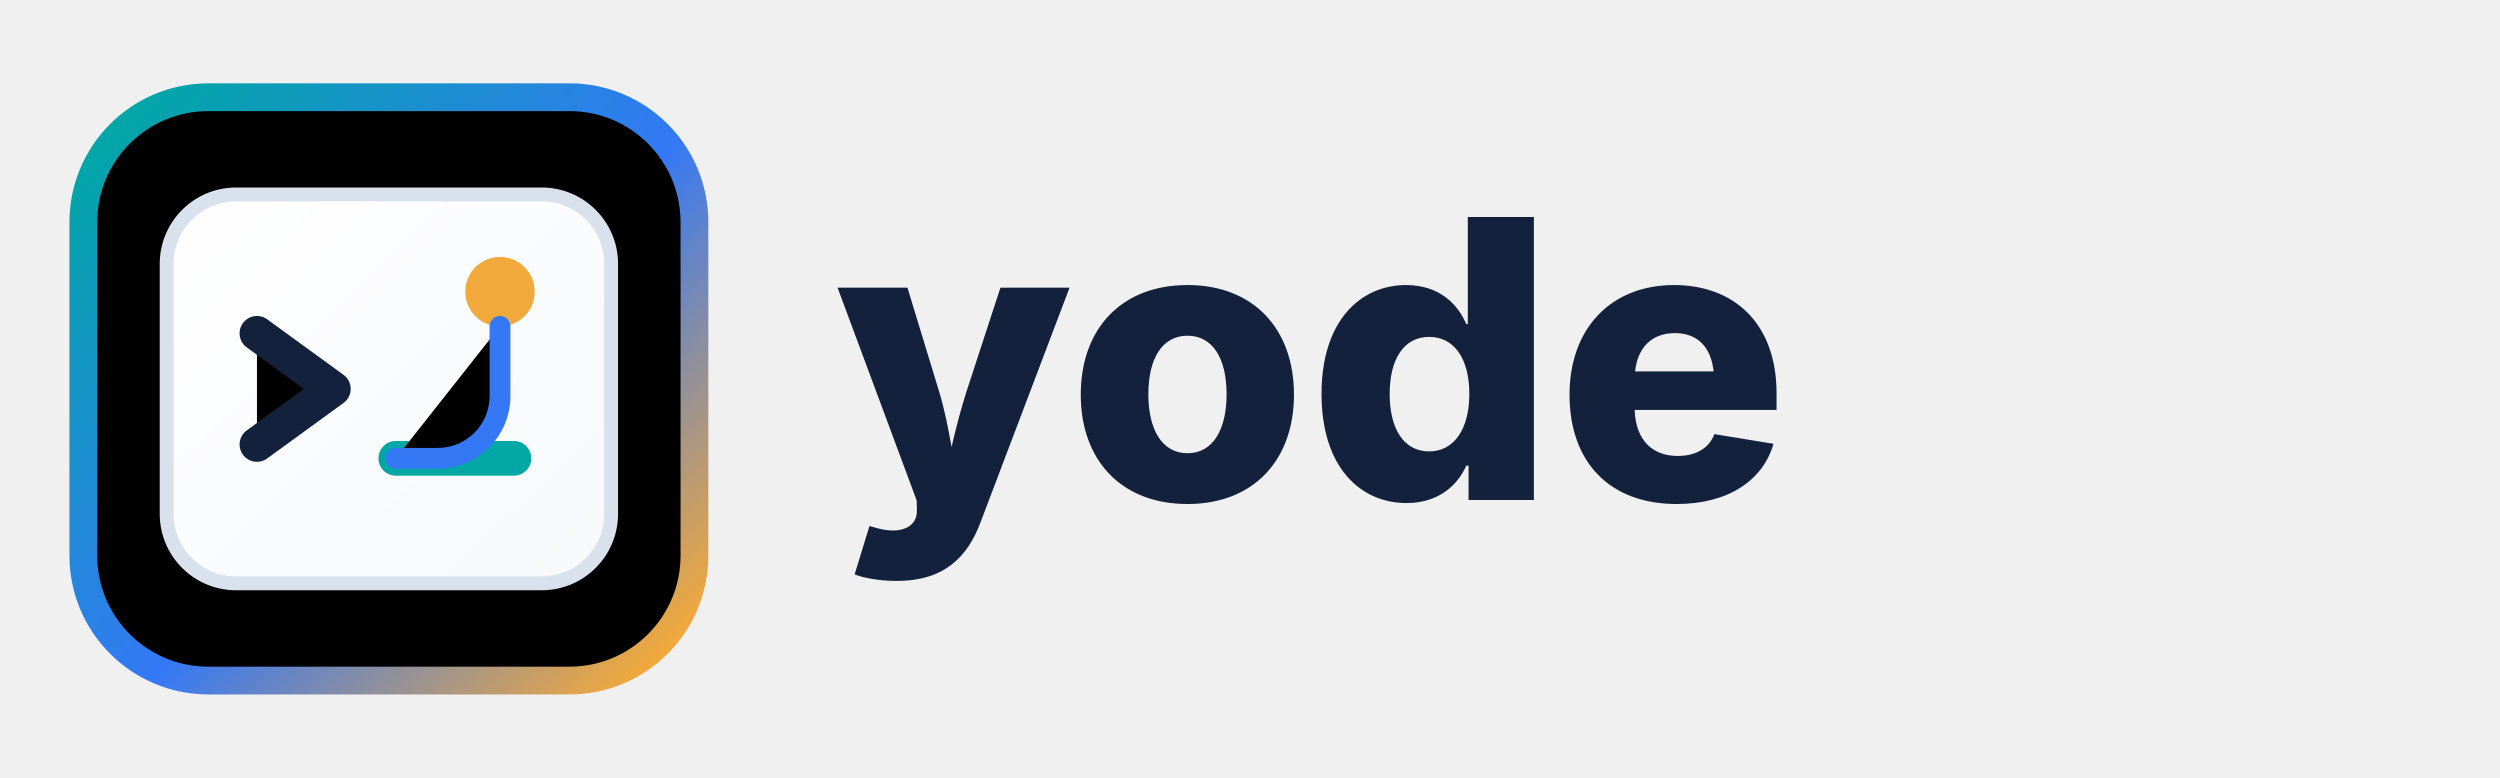
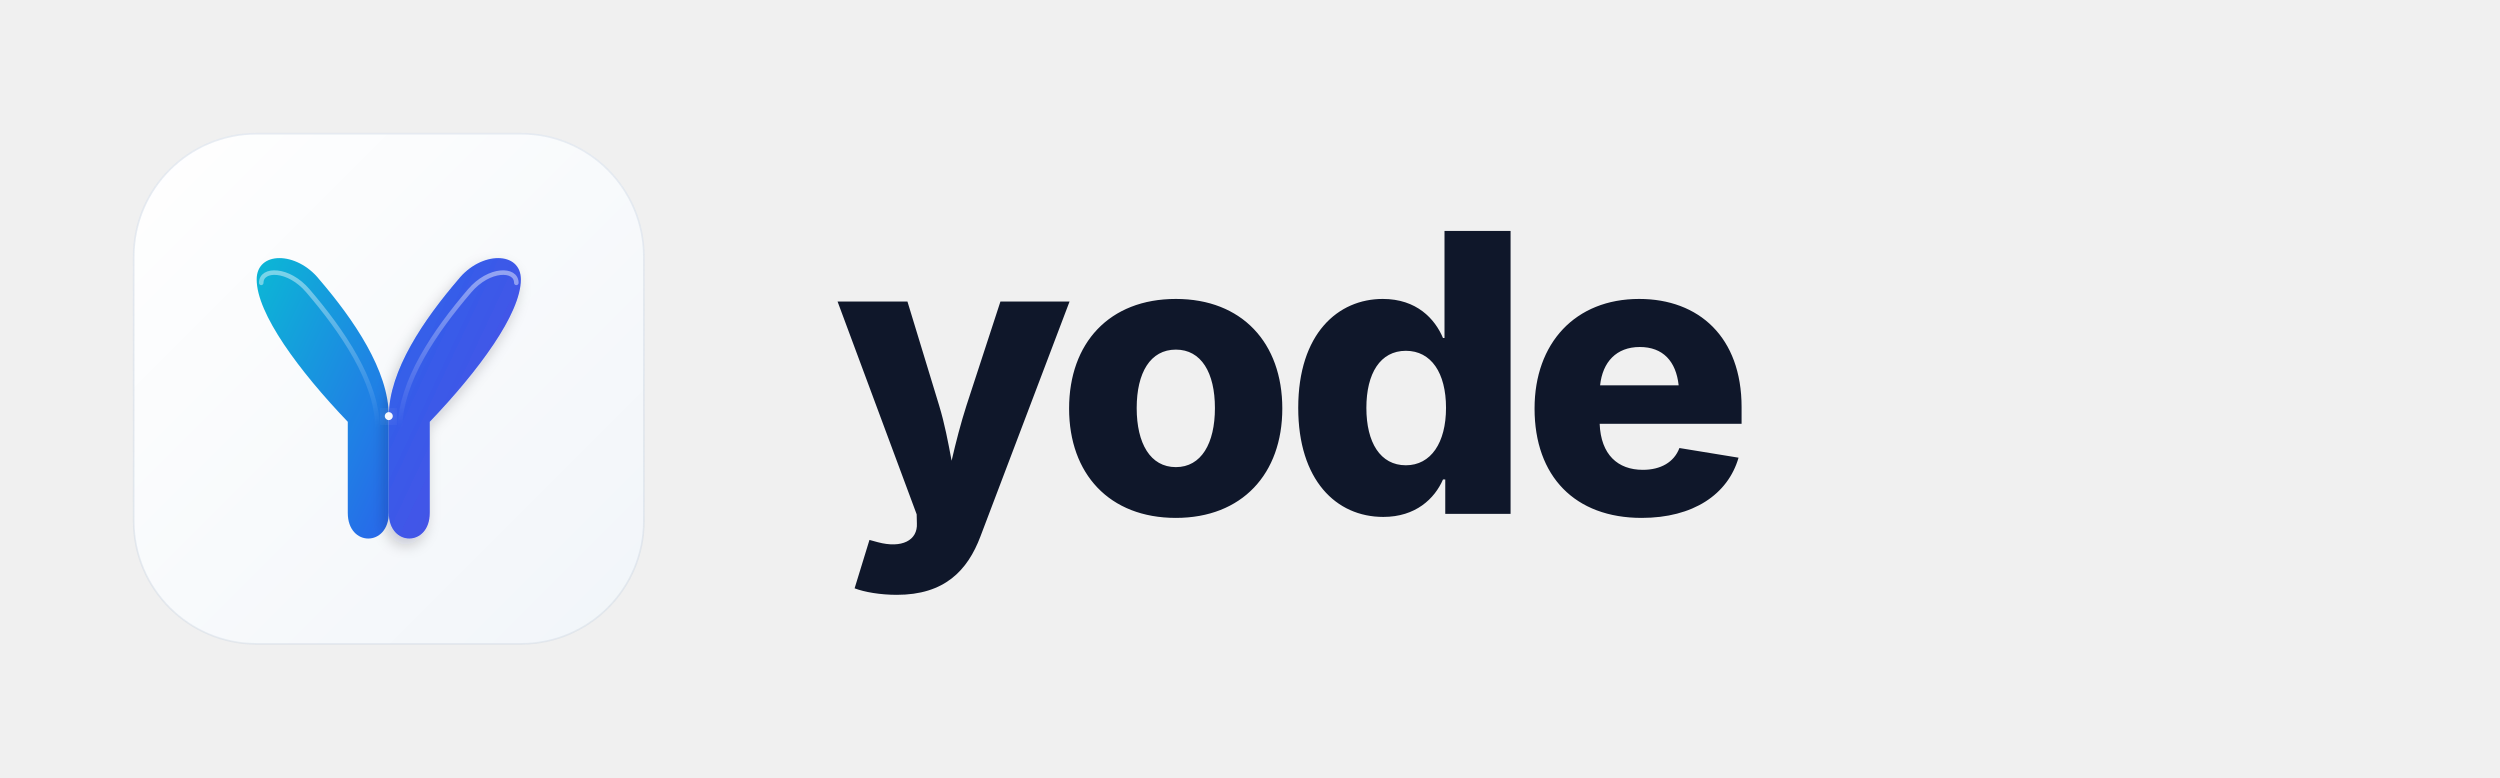
<svg xmlns="http://www.w3.org/2000/svg" viewBox="0 0 360 112" role="img" aria-labelledby="title desc">
  <defs>
-     <linearGradient id="mark-light" x1="14" y1="18" x2="94" y2="96" gradientUnits="userSpaceOnUse">
-       <stop offset="0" stop-color="#00A7A5" />
-       <stop offset="0.55" stop-color="#3478F6" />
-       <stop offset="1" stop-color="#F2A93B" />
+     <linearGradient id="bg-grad-light" x1="0%" y1="0%" x2="100%" y2="100%">
+       <stop offset="0%" stop-color="#FFFFFF" />
+       <stop offset="100%" stop-color="#F1F5F9" />
    </linearGradient>
-     <linearGradient id="screen-light" x1="24" y1="24" x2="86" y2="88" gradientUnits="userSpaceOnUse">
-       <stop offset="0" stop-color="#FFFFFF" />
-       <stop offset="1" stop-color="#F6F8FB" />
+     <linearGradient id="border-grad-light" x1="0%" y1="0%" x2="0%" y2="100%">
+       <stop offset="0%" stop-color="#E2E8F0" stop-opacity="0.8" />
+       <stop offset="100%" stop-color="#CBD5E1" stop-opacity="0.4" />
    </linearGradient>
+     <linearGradient id="left-ribbon-grad-light" x1="0%" y1="0%" x2="100%" y2="100%">
+       <stop offset="0%" stop-color="#06B6D4" />
+       <stop offset="100%" stop-color="#2563EB" />
+     </linearGradient>
+     <linearGradient id="right-ribbon-grad-light" x1="0%" y1="0%" x2="100%" y2="100%">
+       <stop offset="0%" stop-color="#2563EB" />
+       <stop offset="100%" stop-color="#4F46E5" />
+     </linearGradient>
+     <linearGradient id="highlight-grad-light" x1="0%" y1="0%" x2="0%" y2="100%">
+       <stop offset="0%" stop-color="#FFFFFF" stop-opacity="0.6" />
+       <stop offset="100%" stop-color="#FFFFFF" stop-opacity="0.0" />
+     </linearGradient>
+     <filter id="overlap-shadow-light" x="-30%" y="-30%" width="160%" height="160%">
+       <feDropShadow dx="-3" dy="6" stdDeviation="6" flood-color="#0F172A" flood-opacity="0.2" />
+     </filter>
+     <filter id="core-glow-light" x="-50%" y="-50%" width="200%" height="200%">
+       <feGaussianBlur stdDeviation="8" result="blur" />
+       <feMerge>
+         <feMergeNode in="blur" />
+         <feMergeNode in="SourceGraphic" />
+       </feMerge>
+     </filter>
  </defs>
-   <rect x="12" y="14" width="88" height="84" rx="18" fill="#F7FAFC" />
-   <rect x="12" y="14" width="88" height="84" rx="18" stroke="url(#mark-light)" stroke-width="4" />
-   <rect x="24" y="28" width="64" height="56" rx="10" fill="url(#screen-light)" stroke="#D9E2EC" stroke-width="2" />
-   <path d="M37 48L48 56L37 64" stroke="#14213D" stroke-width="5" stroke-linecap="round" stroke-linejoin="round" />
-   <path d="M57 66H74" stroke="#00A7A5" stroke-width="5" stroke-linecap="round" />
-   <circle cx="72" cy="42" r="5" fill="#F2A93B" />
-   <path d="M72 47V57C72 62 68 66 63 66H57" stroke="#3478F6" stroke-width="3" stroke-linecap="round" />
-   <text x="120" y="72" fill="#14213D" font-family="Inter, 'SF Pro Display', -apple-system, BlinkMacSystemFont, 'Segoe UI', Helvetica, Arial, sans-serif" font-size="56" font-weight="800" letter-spacing="0">yode</text>
+   <g transform="translate(14, 14) scale(0.164)">
+     <rect x="32" y="32" width="448" height="448" rx="108" fill="url(#bg-grad-light)" />
+     <rect x="32" y="32" width="448" height="448" rx="108" fill="none" stroke="url(#border-grad-light)" stroke-width="1.5" />
+     <g>
+       <path d="M 140 160 C 140 135, 175 135, 195 160 C 225 195, 256 240, 256 280 L 256 365 C 256 395, 220 395, 220 365 L 220 285 C 177 240, 140 190, 140 160 Z" fill="url(#left-ribbon-grad-light)" opacity="0.98" />
+       <path d="M 372 160 C 372 135, 337 135, 317 160 C 287 195, 256 240, 256 280 L 256 365 C 256 395, 292 395, 292 365 L 292 285 C 335 240, 372 190, 372 160 Z" fill="url(#right-ribbon-grad-light)" filter="url(#overlap-shadow-light)" opacity="0.98" />
+       <path d="M 144 163 C 144 150, 168 150, 185 170 C 215 205, 246 250, 246 290" fill="none" stroke="url(#highlight-grad-light)" stroke-width="4" stroke-linecap="round" opacity="0.75" />
+       <path d="M 368 163 C 368 150, 344 150, 327 170 C 297 205, 266 250, 266 290" fill="none" stroke="url(#highlight-grad-light)" stroke-width="4" stroke-linecap="round" opacity="0.75" />
+     </g>
+     <circle cx="256" cy="280" r="3.5" fill="#FFFFFF" opacity="0.95" filter="url(#core-glow-light)" />
+   </g>
+   <text x="120" y="74" fill="#0F172A" font-family="Inter, 'SF Pro Display', -apple-system, BlinkMacSystemFont, 'Segoe UI', Helvetica, Arial, sans-serif" font-size="56" font-weight="800" letter-spacing="-0.03em">yode</text>
</svg>
